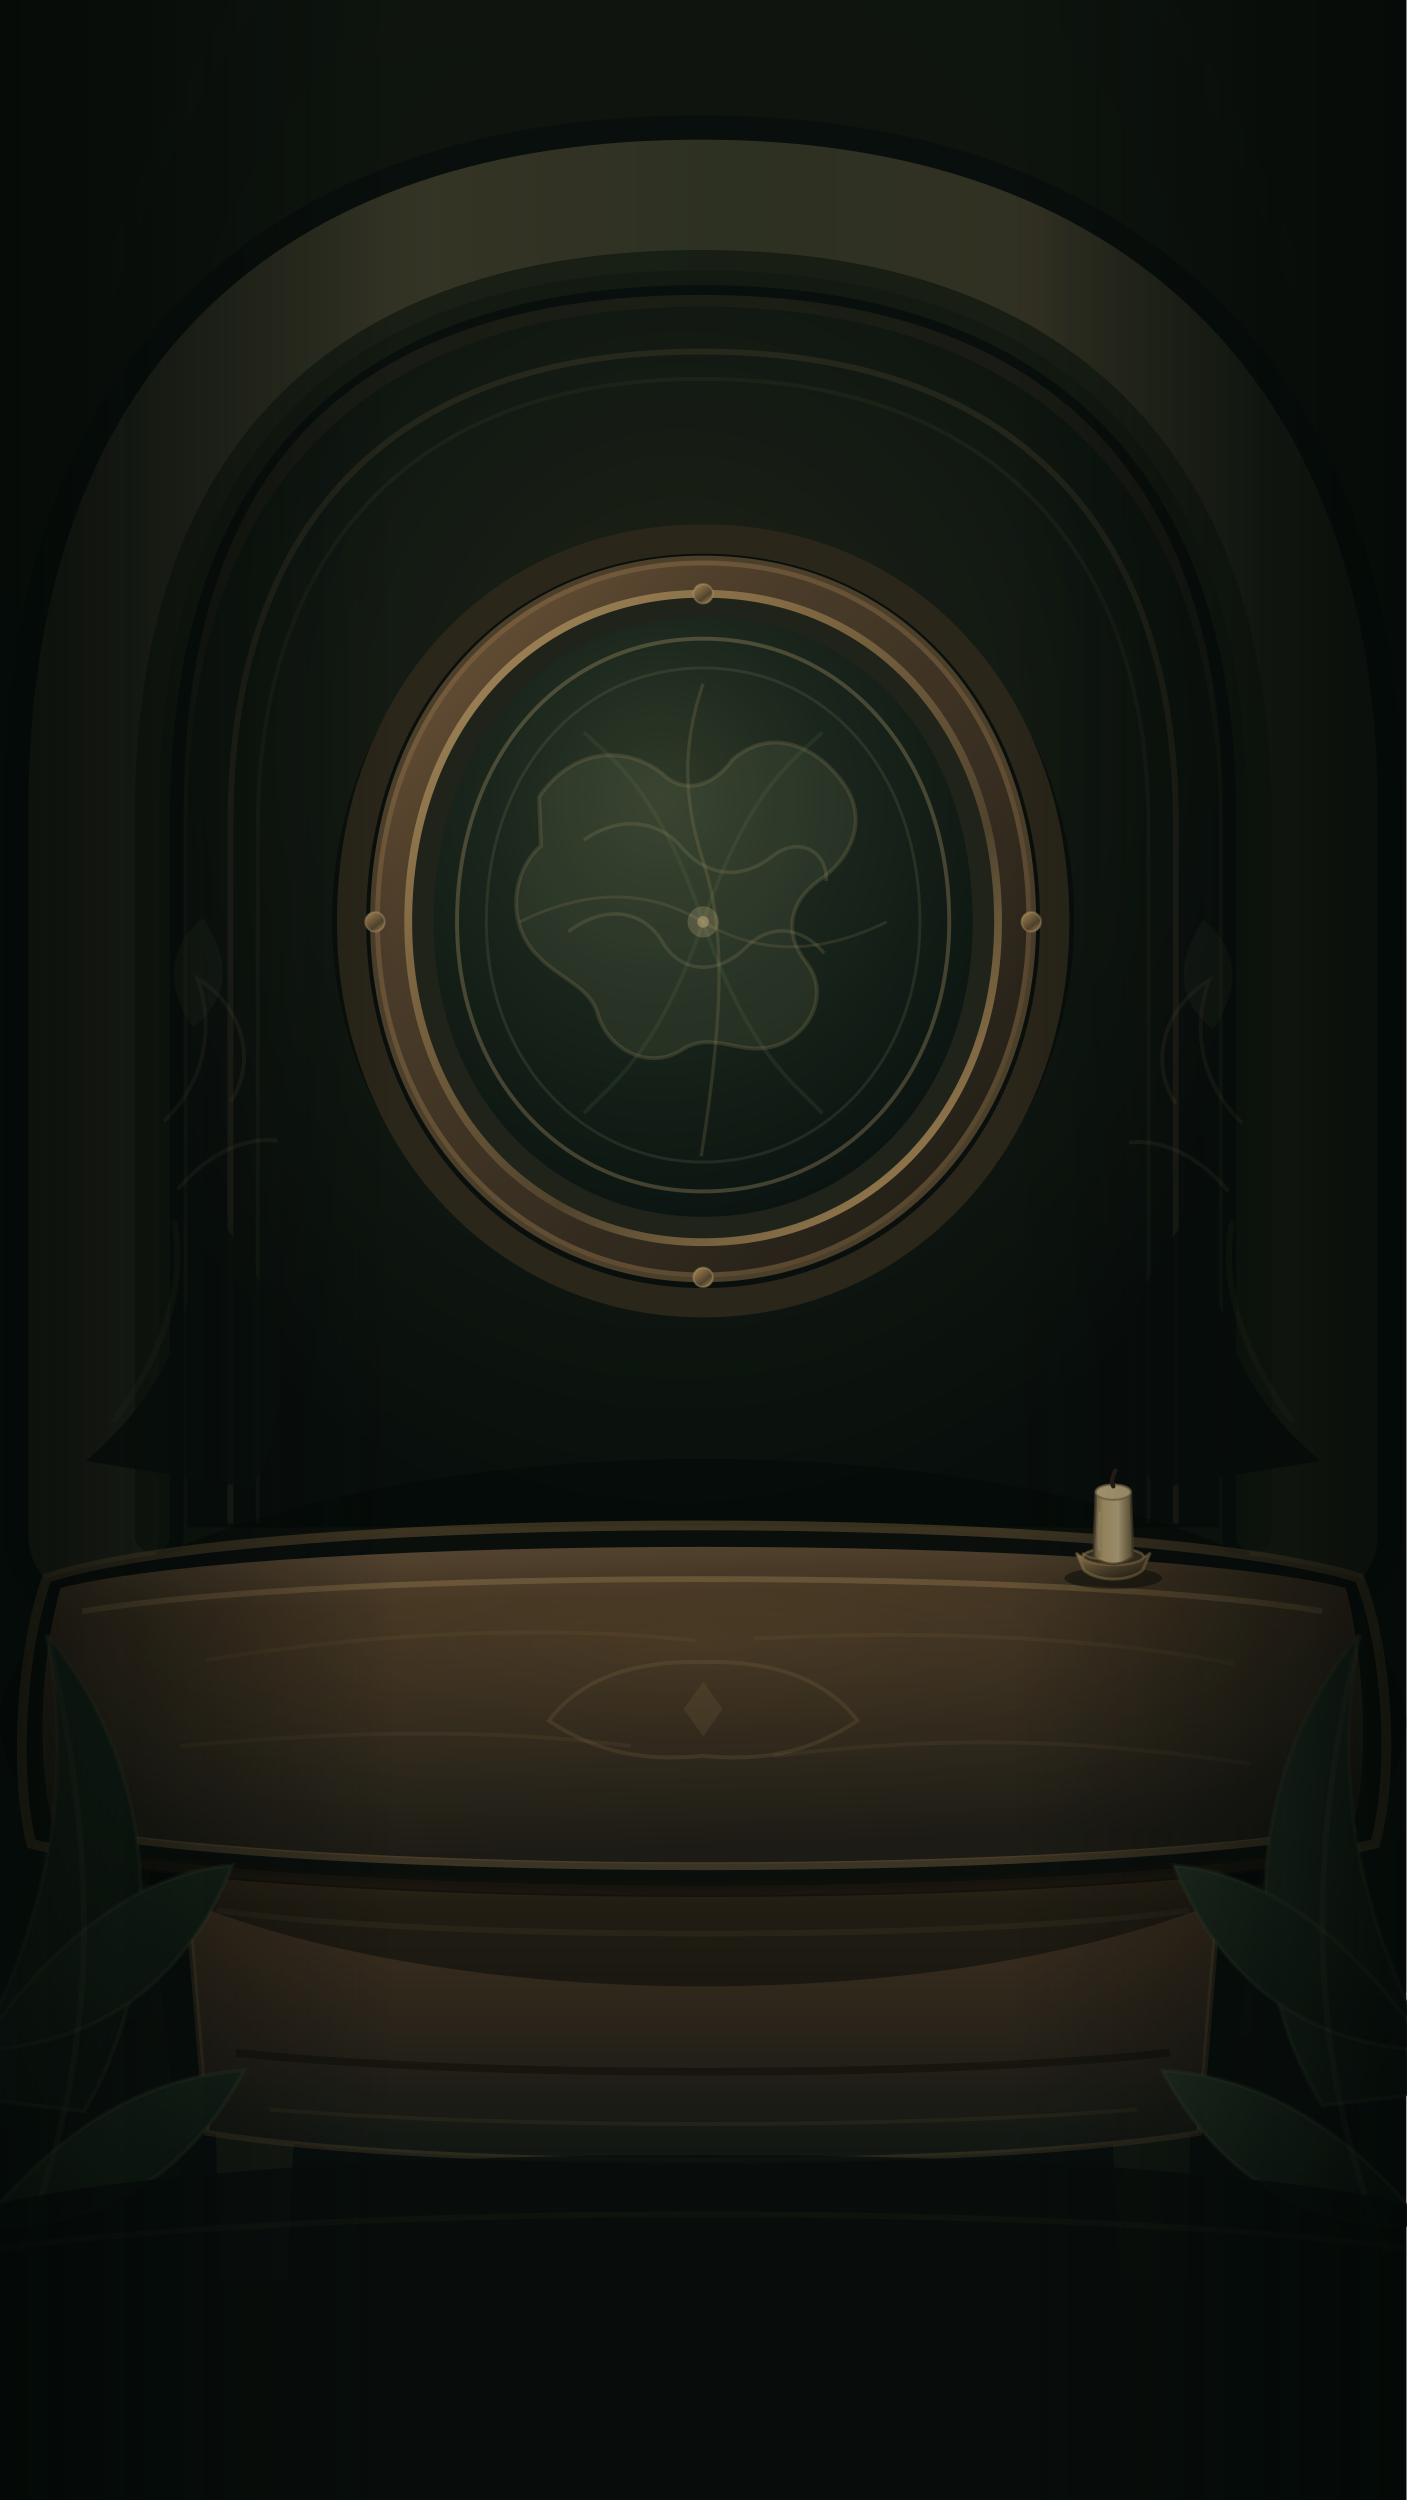
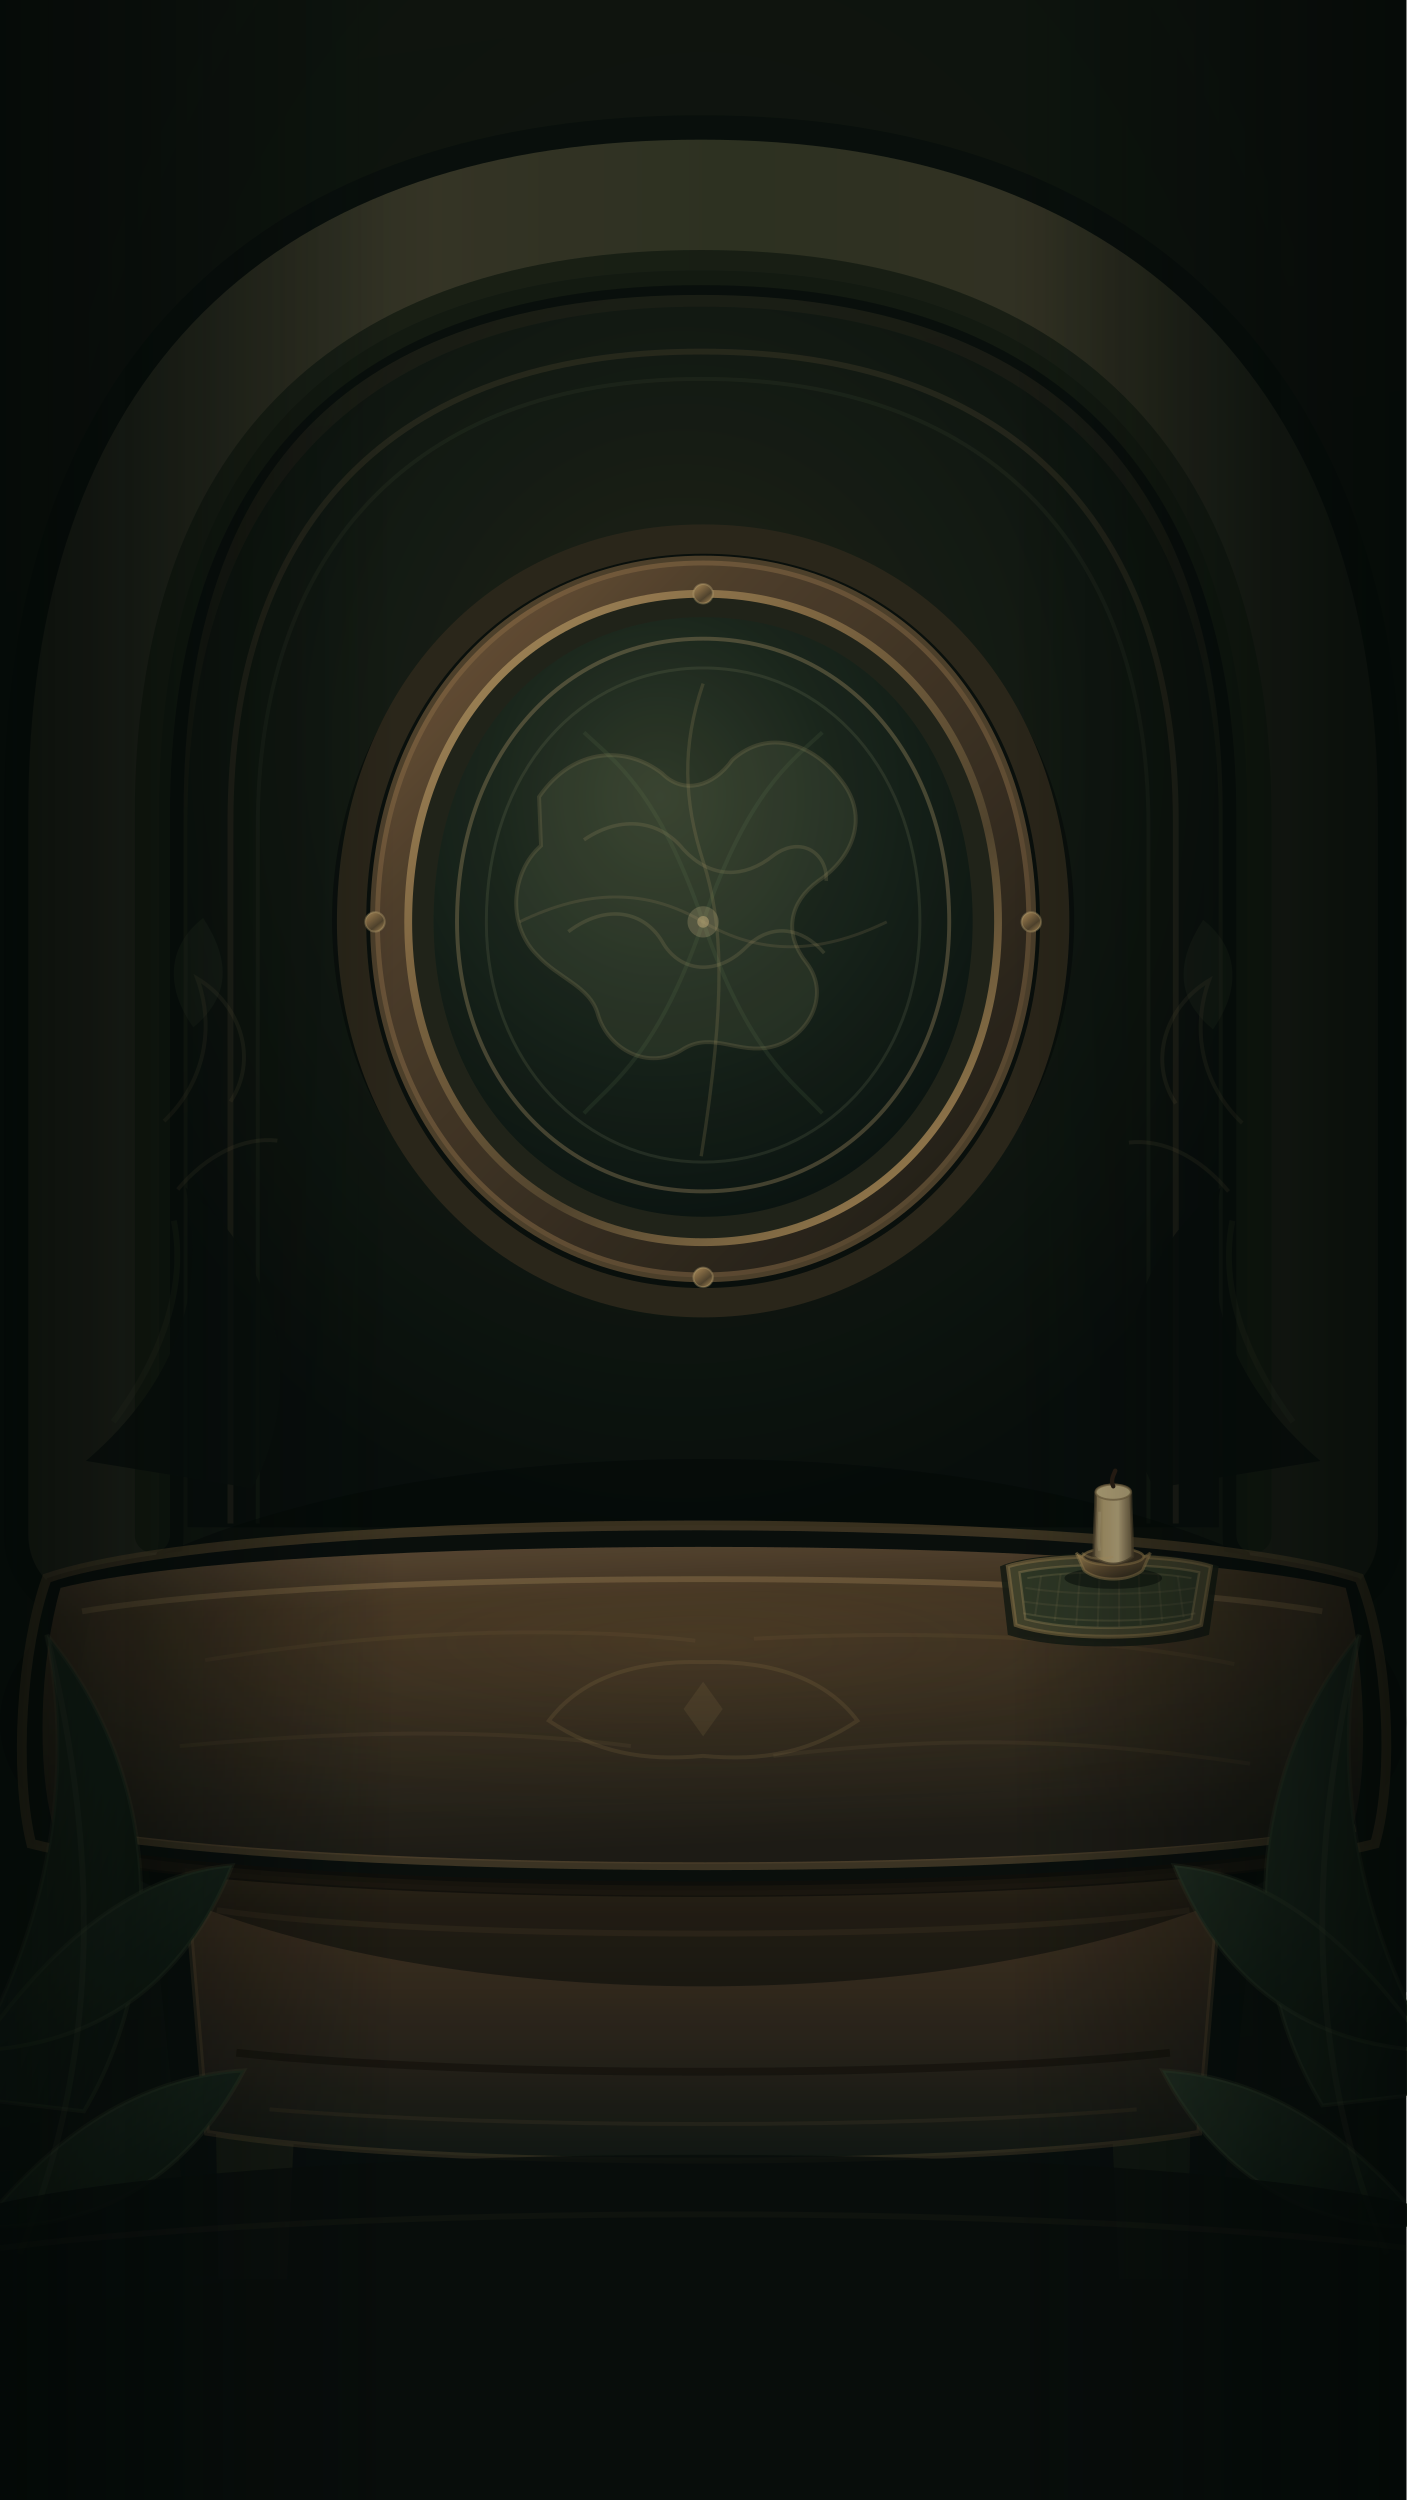
<svg xmlns="http://www.w3.org/2000/svg" width="720" height="1280" viewBox="0 0 720 1280">
  <defs>
    <linearGradient id="sanctuary" x1="0" y1="0" x2="0.08" y2="1">
      <stop offset="0" stop-color="#1b1b13" />
      <stop offset="0.38" stop-color="#171a13" />
      <stop offset="0.72" stop-color="#101711" />
      <stop offset="1" stop-color="#090f0c" />
    </linearGradient>
    <radialGradient id="warmAtmosphere" cx="50%" cy="39%" r="57%">
      <stop offset="0" stop-color="#85704b" stop-opacity="0.16" />
      <stop offset="0.48" stop-color="#5a6540" stop-opacity="0.075" />
      <stop offset="1" stop-color="#0b120d" stop-opacity="0" />
    </radialGradient>
    <radialGradient id="archRecess" cx="48%" cy="36%" r="66%">
      <stop offset="0" stop-color="#25281b" />
      <stop offset="0.54" stop-color="#141b13" />
      <stop offset="1" stop-color="#090f0c" />
    </radialGradient>
    <linearGradient id="archStone" x1="0" y1="0" x2="1" y2="0">
      <stop offset="0" stop-color="#37392a" />
      <stop offset="0.28" stop-color="#57513a" />
      <stop offset="0.52" stop-color="#494b32" />
      <stop offset="0.78" stop-color="#514b35" />
      <stop offset="1" stop-color="#282d21" />
    </linearGradient>
    <linearGradient id="carvedWood" x1="0" y1="0" x2="0.9" y2="1">
      <stop offset="0" stop-color="#856441" />
      <stop offset="0.28" stop-color="#58452f" />
      <stop offset="0.68" stop-color="#3b3022" />
      <stop offset="1" stop-color="#211e16" />
    </linearGradient>
    <linearGradient id="brass" x1="0" y1="0" x2="0.8" y2="1">
      <stop offset="0" stop-color="#c1a06a" />
      <stop offset="0.34" stop-color="#91744a" />
      <stop offset="0.7" stop-color="#5b4b32" />
      <stop offset="1" stop-color="#ad8c58" />
    </linearGradient>
    <radialGradient id="atlasInterior" cx="42%" cy="30%" r="74%">
      <stop offset="0" stop-color="#35402d" />
      <stop offset="0.45" stop-color="#1d291e" />
      <stop offset="1" stop-color="#0c1511" />
    </radialGradient>
    <linearGradient id="tabletop" x1="0" y1="0" x2="0.15" y2="1">
      <stop offset="0" stop-color="#655039" />
      <stop offset="0.22" stop-color="#493925" />
      <stop offset="0.72" stop-color="#30291d" />
      <stop offset="1" stop-color="#211e17" />
    </linearGradient>
    <linearGradient id="tableFront" x1="0" y1="0" x2="0" y2="1">
      <stop offset="0" stop-color="#6b5134" />
      <stop offset="0.18" stop-color="#463523" />
      <stop offset="0.65" stop-color="#2a241b" />
      <stop offset="1" stop-color="#121813" />
    </linearGradient>
    <radialGradient id="tableWarmth" cx="50%" cy="26%" r="72%">
      <stop offset="0" stop-color="#c18d4d" stop-opacity="0.12" />
      <stop offset="0.58" stop-color="#9c7041" stop-opacity="0.045" />
      <stop offset="1" stop-color="#9c7041" stop-opacity="0" />
    </radialGradient>
    <linearGradient id="leaf" x1="0" y1="0" x2="1" y2="1">
      <stop offset="0" stop-color="#273627" />
      <stop offset="0.55" stop-color="#17251a" />
      <stop offset="1" stop-color="#0b140e" />
    </linearGradient>
    <radialGradient id="sconceGlow">
      <stop offset="0" stop-color="#e2ad63" stop-opacity="0.28" />
      <stop offset="0.38" stop-color="#c48b4e" stop-opacity="0.12" />
      <stop offset="1" stop-color="#bd8146" stop-opacity="0" />
    </radialGradient>
    <linearGradient id="vignette" x1="0" y1="0" x2="1" y2="0">
      <stop offset="0" stop-color="#030705" stop-opacity="0.72" />
      <stop offset="0.28" stop-color="#030705" stop-opacity="0" />
      <stop offset="0.72" stop-color="#030705" stop-opacity="0" />
      <stop offset="1" stop-color="#030705" stop-opacity="0.72" />
    </linearGradient>
    <linearGradient id="candleWax" x1="0" y1="0" x2="1" y2="0">
      <stop offset="0" stop-color="#806d4d" />
      <stop offset="0.24" stop-color="#c5ae7a" />
      <stop offset="0.62" stop-color="#d7c391" />
      <stop offset="1" stop-color="#766345" />
    </linearGradient>
    <linearGradient id="candleBrass" x1="0" y1="0" x2="0.8" y2="1">
      <stop offset="0" stop-color="#b99a61" />
      <stop offset="0.48" stop-color="#6f5837" />
      <stop offset="1" stop-color="#30291d" />
    </linearGradient>
  </defs>
  <rect width="720" height="1280" fill="url(#sanctuary)" />
  <rect width="720" height="1280" fill="url(#warmAtmosphere)" />
  <path d="M0 0H720V1020L664 986V376C664 181 552 88 360 88C168 88 56 181 56 376V986L0 1020Z" fill="#0c130e" opacity="0.73" />
  <path d="M48 786V416C48 211 157 105 359 105C557 105 672 214 672 416V786" fill="none" stroke="#0a100c" stroke-width="92" stroke-linecap="round" />
  <path d="M48 786V416C48 211 157 105 359 105C557 105 672 214 672 416V786" fill="none" stroke="url(#archStone)" stroke-opacity="0.64" stroke-width="67" stroke-linecap="round" />
  <path d="M78 786V418C78 236 173 137 359 137C543 137 642 237 642 418V786" fill="none" stroke="#171e14" stroke-opacity="0.84" stroke-width="18" stroke-linecap="round" />
  <path d="M96 782V420C96 252 185 157 359 157C531 157 624 253 624 420V782" fill="url(#archRecess)" />
  <path d="M118 780V421C118 271 198 180 359 180C521 180 602 271 602 421V780" fill="none" stroke="#89734d" stroke-opacity="0.19" stroke-width="3" />
  <path d="M132 780V423C132 286 208 194 359 194C511 194 588 286 588 423V780" fill="none" stroke="#98a06d" stroke-opacity="0.075" stroke-width="2" />
  <g fill="none" stroke="#a18b5d" stroke-opacity="0.14" stroke-width="2">
    <path d="M84 574C105 554 110 526 101 501C124 515 132 543 118 564" />
    <path d="M636 575C615 555 610 527 619 502C596 516 588 544 602 565" />
    <path d="M91 609C106 591 125 582 142 584" />
    <path d="M629 610C614 592 595 583 578 585" />
  </g>
  <g fill="#69784e" fill-opacity="0.13">
    <path d="M99 526C84 505 86 484 104 470C119 493 117 511 99 526Z" />
    <path d="M621 527C636 506 634 485 616 471C601 494 603 512 621 527Z" />
  </g>
  <ellipse cx="360" cy="471" rx="190" ry="202" fill="#030705" opacity="0.55" />
  <path d="M360 276C466 276 540 359 540 472C540 583 462 667 360 667C258 667 180 583 180 472C180 359 254 276 360 276Z" fill="#0a100c" stroke="#302a1c" stroke-width="15" />
  <path d="M360 287C460 287 528 365 528 472C528 575 456 654 360 654C264 654 192 575 192 472C192 365 260 287 360 287Z" fill="url(#carvedWood)" stroke="#97764c" stroke-opacity="0.54" stroke-width="5" />
  <path d="M360 304C449 304 511 374 511 472C511 569 446 636 360 636C274 636 209 569 209 472C209 374 271 304 360 304Z" fill="#24271b" stroke="url(#brass)" stroke-width="4" />
  <path d="M360 316C442 316 498 381 498 472C498 560 439 623 360 623C281 623 222 560 222 472C222 381 278 316 360 316Z" fill="url(#atlasInterior)" />
  <path d="M360 327C433 327 486 388 486 472C486 552 432 610 360 610C288 610 234 552 234 472C234 388 287 327 360 327Z" fill="none" stroke="#cfb17a" stroke-opacity="0.32" stroke-width="2" />
  <path d="M360 342C423 342 471 395 471 472C471 545 420 595 360 595C300 595 249 545 249 472C249 395 297 342 360 342Z" fill="none" stroke="#a0a879" stroke-opacity="0.16" stroke-width="1.5" />
  <path d="M276 408C294 382 321 382 339 396C350 407 365 403 375 389C393 373 416 380 431 400C445 418 437 439 419 451C404 462 401 478 413 493C426 510 413 532 395 536C378 540 365 528 350 537C332 549 311 537 306 519C302 505 286 501 275 489C259 473 262 446 277 433Z" fill="#74815a" fill-opacity="0.20" stroke="#b09b69" stroke-opacity="0.22" stroke-width="2" />
  <path d="M299 430C318 417 338 420 350 435C364 450 381 450 396 438C411 427 424 438 423 451M291 477C311 462 330 467 339 482C348 498 367 500 382 485C395 472 411 475 422 488" fill="none" stroke="#c1aa77" stroke-opacity="0.19" stroke-width="1.8" />
  <path d="M360 350C349 382 350 410 360 441C370 472 372 510 359 592" fill="none" stroke="#c5a873" stroke-opacity="0.19" stroke-width="1.7" />
  <path d="M266 472C301 455 331 455 360 472C389 489 419 489 454 472" fill="none" stroke="#c5a873" stroke-opacity="0.16" stroke-width="1.5" />
  <path d="M299 375C315 390 337 405 360 472C383 539 406 554 421 570" fill="none" stroke="#7f9a69" stroke-opacity="0.13" stroke-width="2" />
  <path d="M421 375C405 390 383 405 360 472C337 539 314 554 299 570" fill="none" stroke="#7f9a69" stroke-opacity="0.13" stroke-width="2" />
  <g fill="url(#brass)" stroke="#d3ba83" stroke-opacity="0.36" stroke-width="1">
    <circle cx="360" cy="304" r="5" />
    <circle cx="528" cy="472" r="5" />
    <circle cx="360" cy="654" r="5" />
    <circle cx="192" cy="472" r="5" />
  </g>
  <g fill="#d2bd8c" fill-opacity="0.28">
    <circle cx="360" cy="472" r="8" />
    <circle cx="360" cy="472" r="3" fill="#e1c58a" fill-opacity="0.48" />
  </g>
  <path d="M44 748C93 706 106 657 95 608C143 646 157 711 129 762Z" fill="#0a120d" opacity="0.85" />
  <path d="M676 748C627 706 614 657 625 608C577 646 563 711 591 762Z" fill="#090f0c" opacity="0.86" />
  <path d="M58 728C86 690 95 655 89 625M662 728C634 690 625 655 631 625" fill="none" stroke="#64714a" stroke-opacity="0.13" stroke-width="3" />
  <path d="M75 946L645 946L622 1165L98 1165Z" fill="#090f0c" opacity="0.88" />
  <path d="M108 955L157 955L147 1167L112 1167Z" fill="#171c14" />
  <path d="M563 955L612 955L608 1167L573 1167Z" fill="#131a13" />
  <path d="M94 949C204 971 512 971 626 949L614 1092C501 1111 219 1111 106 1092Z" fill="url(#tableFront)" stroke="#886b43" stroke-opacity="0.26" stroke-width="3" />
  <path d="M111 978C220 994 500 994 609 978" fill="none" stroke="#b18c59" stroke-opacity="0.22" stroke-width="3" />
  <path d="M121 1051C240 1064 480 1064 599 1051" fill="none" stroke="#130f0a" stroke-opacity="0.56" stroke-width="4" />
  <path d="M138 1080C257 1090 463 1090 582 1080" fill="none" stroke="#a17b4b" stroke-opacity="0.11" stroke-width="2" />
  <ellipse cx="360" cy="882" rx="360" ry="135" fill="#020605" opacity="0.48" />
  <path d="M24 808C130 772 584 772 696 808C711 845 714 909 704 944C579 976 142 976 16 944C7 907 11 844 24 808Z" fill="#0b100d" stroke="#8c6b43" stroke-opacity="0.44" stroke-width="5" />
  <path d="M31 813C143 785 577 785 689 813C699 850 701 906 693 934C572 961 149 961 27 934C19 905 20 851 31 813Z" fill="url(#tabletop)" />
  <path d="M48 823C163 802 559 802 672 823C679 850 681 900 675 922C558 944 164 944 44 922C37 896 39 851 48 823Z" fill="url(#tableWarmth)" />
  <path d="M42 825C174 803 548 803 677 825" fill="none" stroke="#d2aa70" stroke-opacity="0.27" stroke-width="3" />
  <path d="M28 936C163 962 559 962 694 936" fill="none" stroke="#c49b62" stroke-opacity="0.30" stroke-width="4" />
  <path d="M29 947C166 974 553 974 691 947" fill="none" stroke="#120f0a" stroke-opacity="0.82" stroke-width="8" />
  <g fill="none" stroke="#d0a16a" stroke-opacity="0.075" stroke-width="2">
    <path d="M105 850C214 832 303 834 356 840" />
    <path d="M386 839C482 834 568 839 632 852" />
    <path d="M92 894C198 884 269 887 323 894" />
    <path d="M396 899C496 887 564 892 640 903" />
  </g>
  <path d="M360 851C398 850 424 861 439 881C415 897 391 902 360 899C329 902 305 897 281 881C296 861 322 850 360 851Z" fill="none" stroke="#c09a63" stroke-opacity="0.15" stroke-width="2" />
  <path d="M360 861L370 875L360 889L350 875Z" fill="#c6a36a" fill-opacity="0.12" />
+   <g id="candle-work-mat">
+     <path d="M512 802C531 793 603 793 624 802L619 837C594 845 540 845 516 837Z" fill="#171c13" opacity="0.88" />
+     <path d="M516 802C538 795 598 795 620 802L615 832C592 840 543 840 520 832Z" fill="#4a4930" stroke="#9a8050" stroke-opacity="0.56" stroke-width="2" />
+     <path d="M522 805C545 800 591 800 614 805L610 829C588 835 547 835 525 829Z" fill="#343d29" stroke="#b19a65" stroke-opacity="0.38" stroke-width="1.2" />
+     <path d="M526 808C549 804 586 804 610 808M524 826C548 831 588 831 612 826" fill="none" stroke="#c1a875" stroke-opacity="0.19" stroke-width="1" />
+     <g fill="none" stroke="#c0aa78" stroke-opacity="0.11" stroke-width="1">
+       <path d="M533 807L530 827M543 806L540 830M553 805L551 832M563 805L562 833M573 805L573 833M583 805L584 832M593 806L595 830M603 807L606 828" />
+       <path d="M525 813C550 817 587 817 612 813M524 820C550 824 587 824 611 820" />
+     </g>
+   </g>
  <g id="workbench-candle">
    <ellipse cx="570" cy="808" rx="25" ry="5.5" fill="#030705" opacity="0.48" />
    <path d="M551 795C556 801 584 801 589 795L585 804C578 810 562 810 555 804Z" fill="url(#candleBrass)" stroke="#b99a61" stroke-opacity="0.48" stroke-width="1.5" />
    <ellipse cx="570" cy="797" rx="15.5" ry="4.3" fill="#443725" stroke="#a88a55" stroke-opacity="0.62" stroke-width="1.3" />
    <path d="M560 797C560 787 561 773 561 764C561 759 579 759 579 764C579 773 580 787 580 797C574 802 566 802 560 797Z" fill="url(#candleWax)" stroke="#5b4b32" stroke-opacity="0.72" stroke-width="1.4" />
    <ellipse cx="570" cy="764" rx="9" ry="3.9" fill="#d4c08e" stroke="#88734d" stroke-opacity="0.72" stroke-width="1" />
    <path d="M563 774C563 781 562 789 563 794" fill="none" stroke="#efe0b3" stroke-opacity="0.22" stroke-width="1.5" />
    <path d="M570 761C568.5 758 570 755.5 571 753" fill="none" stroke="#302116" stroke-width="2.2" stroke-linecap="round" />
    <path d="M570 797C563 799 557 798 554 795" fill="none" stroke="#d6b678" stroke-opacity="0.34" stroke-width="1.2" />
  </g>
  <g fill="url(#leaf)" stroke="#62704a" stroke-opacity="0.18" stroke-width="2">
    <path d="M-26 1073C20 1002 40 920 24 837C82 907 87 1006 43 1081Z" />
    <path d="M-12 1050C33 985 76 959 119 955C94 1017 49 1047 -12 1050Z" />
    <path d="M-10 1140C33 1086 78 1063 125 1060C94 1119 45 1142 -10 1140Z" />
    <path d="M746 1070C700 1001 680 919 696 837C638 907 633 1006 677 1078Z" />
    <path d="M732 1050C687 985 644 959 601 955C626 1017 671 1047 732 1050Z" />
    <path d="M730 1140C687 1086 642 1063 595 1060C626 1119 675 1142 730 1140Z" />
  </g>
  <g fill="none" stroke="#899366" stroke-opacity="0.12" stroke-width="3">
    <path d="M10 1154C49 1060 53 958 24 837" />
    <path d="M710 1154C671 1060 667 958 696 837" />
  </g>
  <path d="M0 1128C150 1095 570 1095 720 1128V1280H0Z" fill="#080e0b" opacity="0.82" />
  <path d="M0 1151C178 1128 542 1128 720 1151" fill="none" stroke="#766343" stroke-opacity="0.08" stroke-width="3" />
  <rect width="720" height="1280" fill="url(#vignette)" />
  <rect width="720" height="1280" fill="#030705" opacity="0.12" />
</svg>
